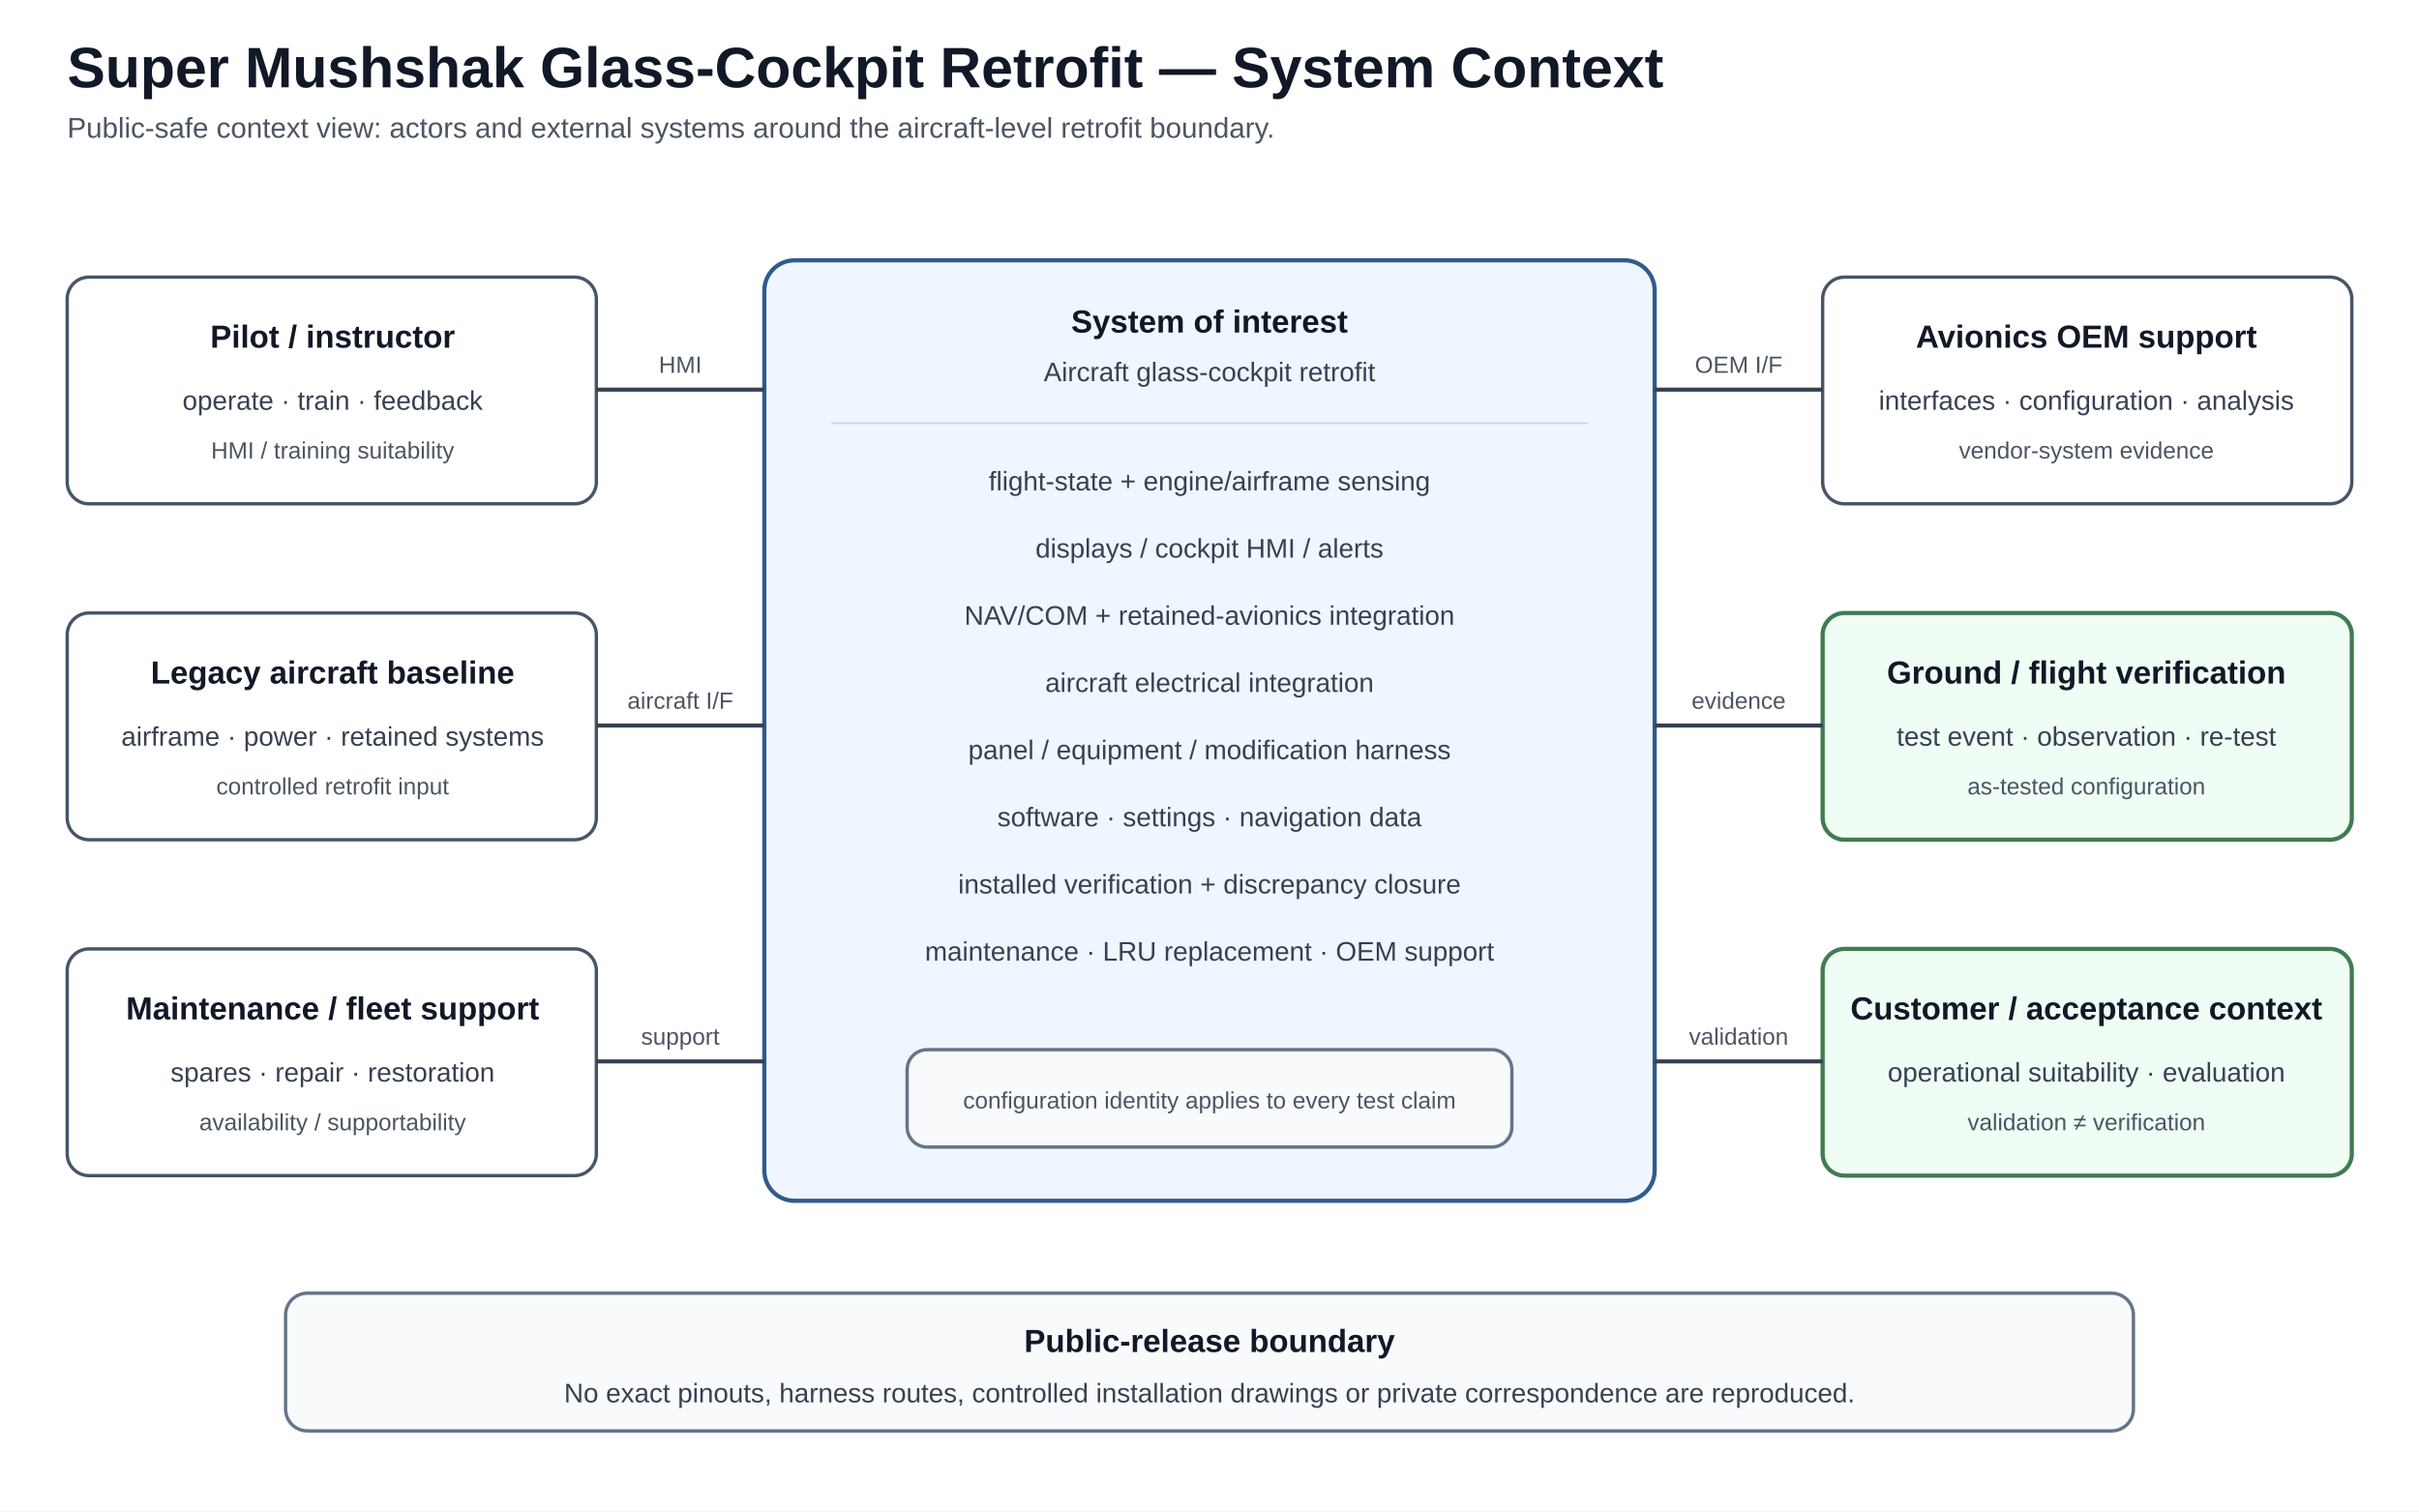
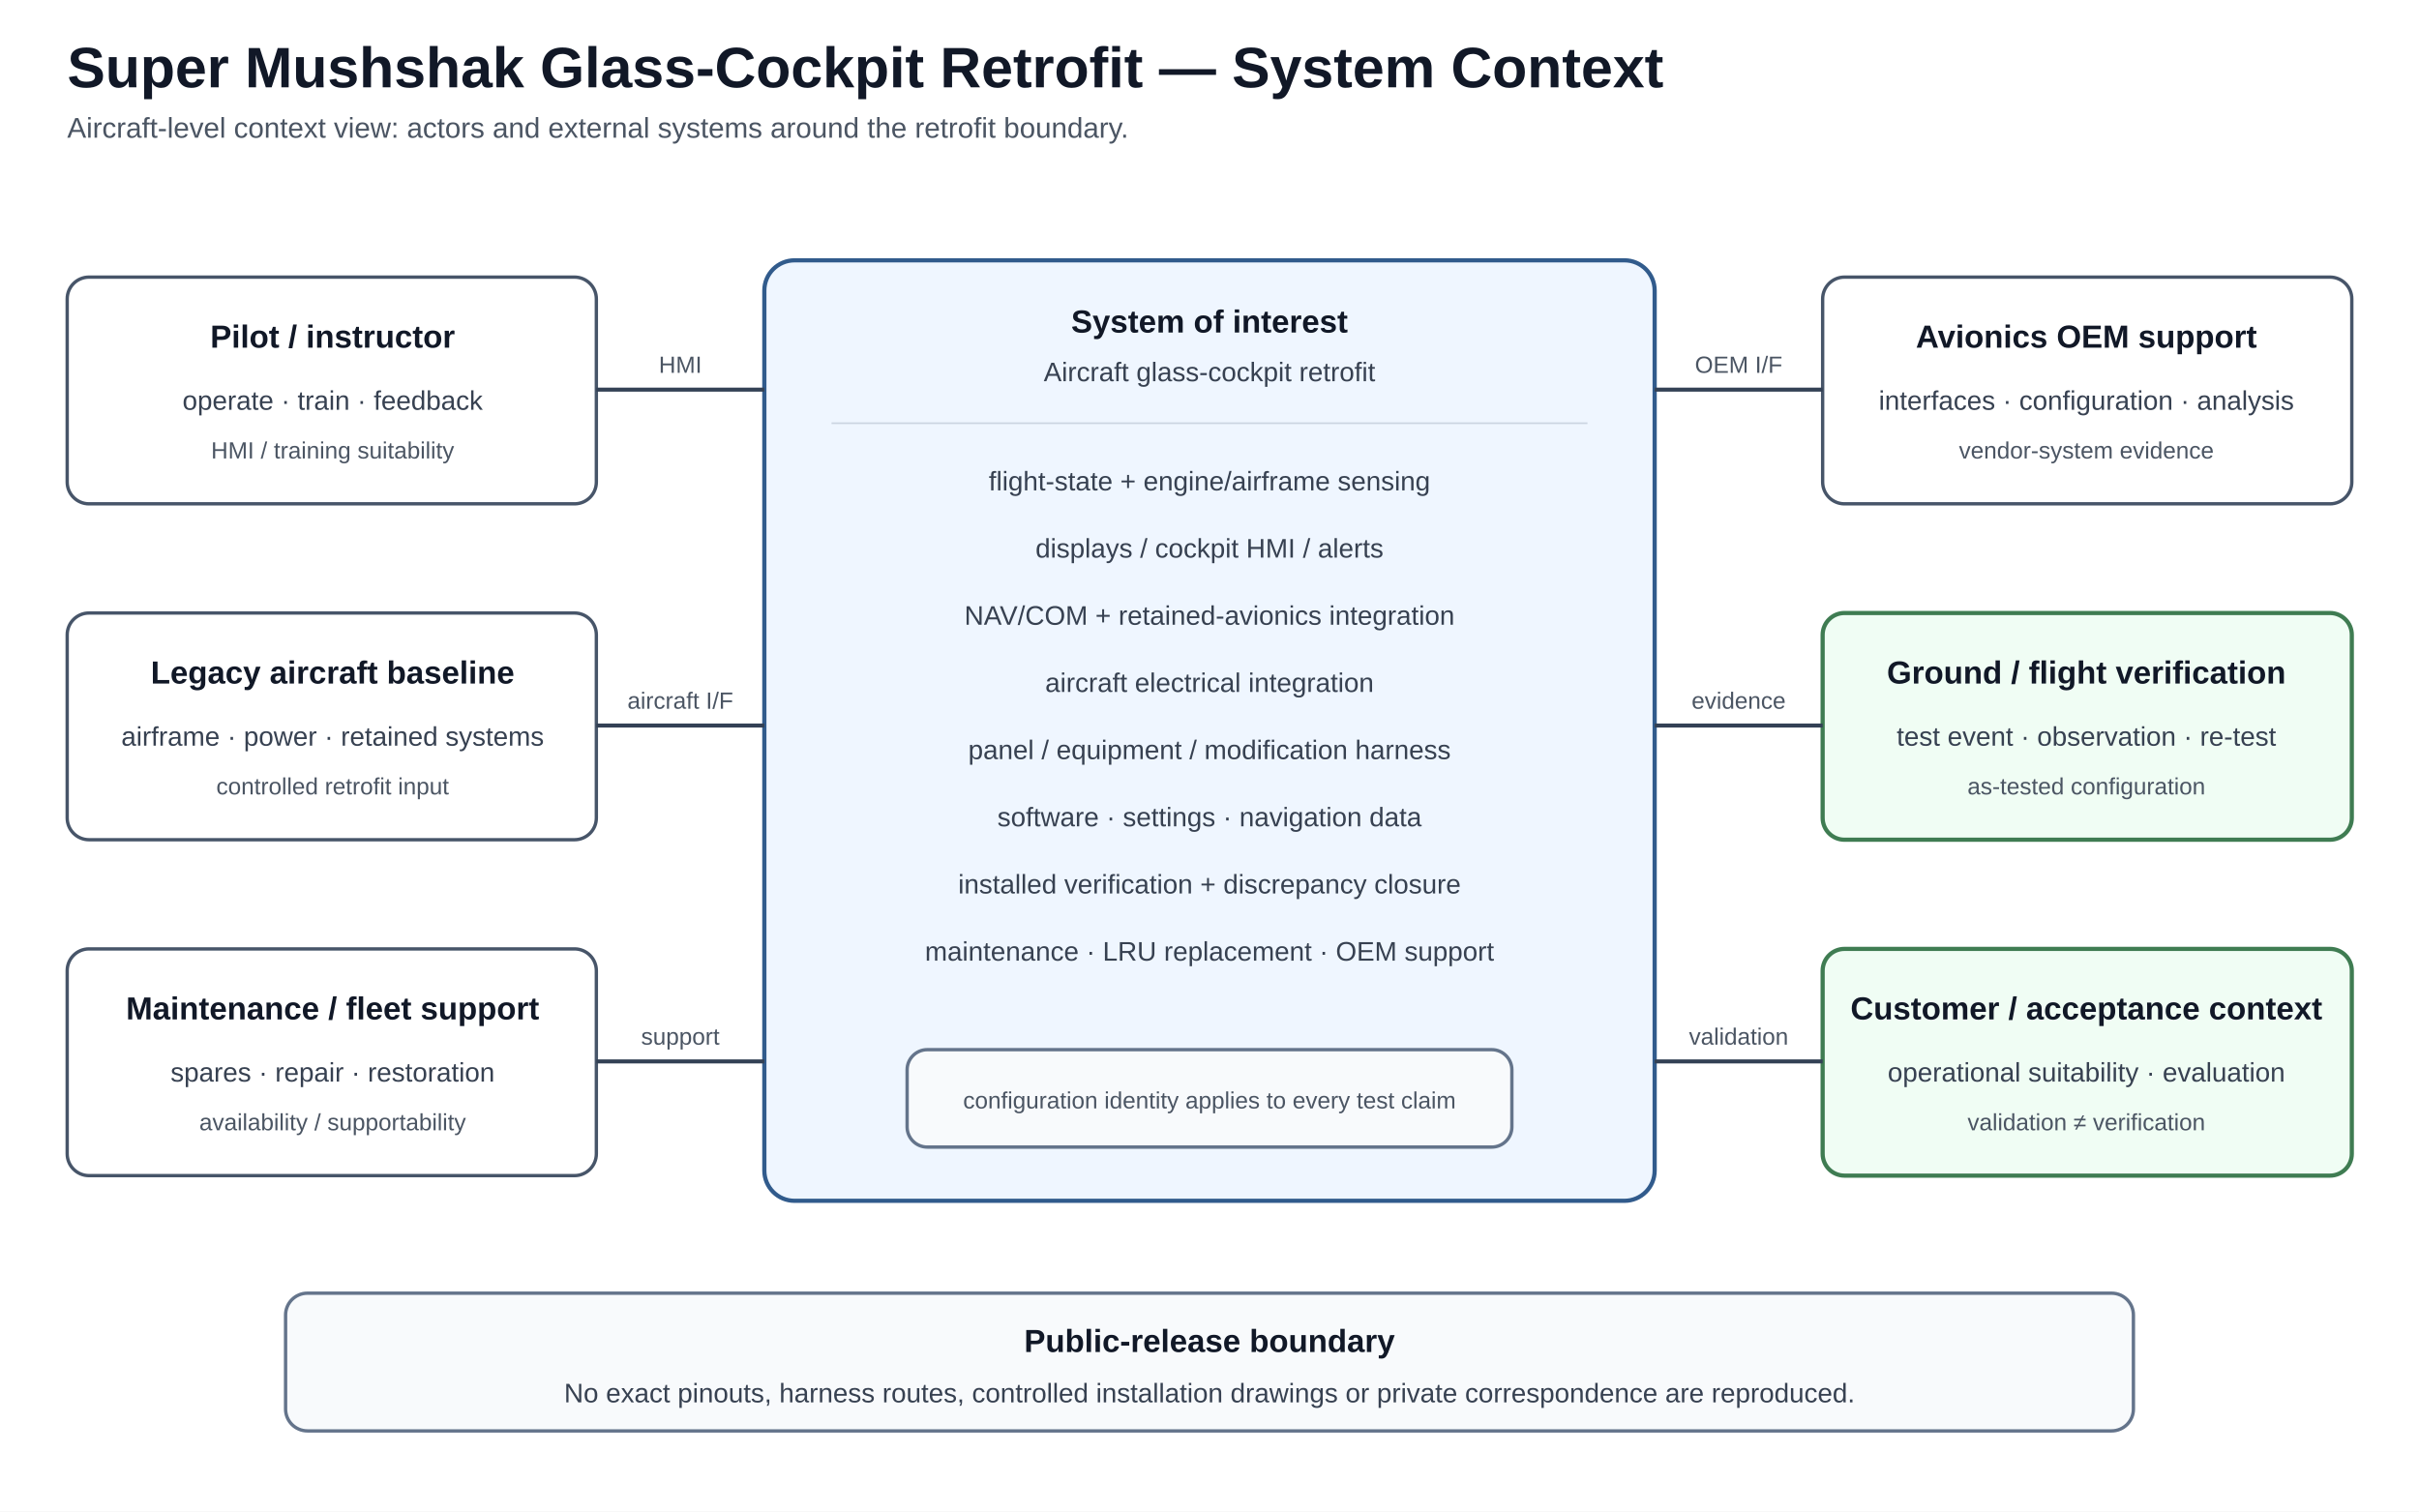
<svg xmlns="http://www.w3.org/2000/svg" width="100%" height="auto" viewBox="0 0 1440 900" preserveAspectRatio="xMidYMid meet">
  <style>.title{font:700 34px Arial,sans-serif;fill:#111827}.sub{font:17px Arial,sans-serif;fill:#4b5563}.h{font:700 19px Arial,sans-serif;fill:#111827}.t{font:16px Arial,sans-serif;fill:#374151}.sm{font:14px Arial,sans-serif;fill:#4b5563}.box{fill:#fff;stroke:#475569;stroke-width:2}.blue{fill:#eff6ff;stroke:#315b8c;stroke-width:2.5}.green{fill:#f0fdf4;stroke:#3f7c52;stroke-width:2.5}.slate{fill:#f8fafc;stroke:#64748b;stroke-width:2}.strong{stroke:#334155;stroke-width:2.4;fill:none}.rule{stroke:#cbd5e1;stroke-width:1}</style>
  <rect width="1440" height="900" fill="white" />
  <text x="40" y="52" class="title">Super Mushshak Glass-Cockpit Retrofit — System Context</text>
-   <text x="40" y="82" class="sub">Public-safe context view: actors and external systems around the aircraft-level retrofit boundary.</text>
+   <text x="40" y="82" class="sub">Aircraft-level context view: actors and external systems around the retrofit boundary.</text>
  <rect x="455" y="155" width="530" height="560" rx="18" class="blue" />
  <text x="720" y="198" text-anchor="middle" class="h">System of interest</text>
  <text x="720" y="227" text-anchor="middle" class="t">Aircraft glass-cockpit retrofit</text>
  <line x1="495" y1="252" x2="945" y2="252" class="rule" />
  <text x="720" y="292" text-anchor="middle" class="t">flight-state + engine/airframe sensing</text>
  <text x="720" y="332" text-anchor="middle" class="t">displays / cockpit HMI / alerts</text>
  <text x="720" y="372" text-anchor="middle" class="t">NAV/COM + retained-avionics integration</text>
  <text x="720" y="412" text-anchor="middle" class="t">aircraft electrical integration</text>
  <text x="720" y="452" text-anchor="middle" class="t">panel / equipment / modification harness</text>
  <text x="720" y="492" text-anchor="middle" class="t">software · settings · navigation data</text>
  <text x="720" y="532" text-anchor="middle" class="t">installed verification + discrepancy closure</text>
  <text x="720" y="572" text-anchor="middle" class="t">maintenance · LRU replacement · OEM support</text>
  <rect x="540" y="625" width="360" height="58" rx="12" class="slate" />
  <text x="720" y="660" text-anchor="middle" class="sm">configuration identity applies to every test claim</text>
  <rect x="40" y="165" width="315" height="135" rx="13" class="box" />
  <text x="198" y="207" text-anchor="middle" class="h">Pilot / instructor</text>
  <text x="198" y="244" text-anchor="middle" class="t">operate · train · feedback</text>
  <text x="198" y="273" text-anchor="middle" class="sm">HMI / training suitability</text>
  <rect x="40" y="365" width="315" height="135" rx="13" class="box" />
  <text x="198" y="407" text-anchor="middle" class="h">Legacy aircraft baseline</text>
  <text x="198" y="444" text-anchor="middle" class="t">airframe · power · retained systems</text>
  <text x="198" y="473" text-anchor="middle" class="sm">controlled retrofit input</text>
  <rect x="40" y="565" width="315" height="135" rx="13" class="box" />
  <text x="198" y="607" text-anchor="middle" class="h">Maintenance / fleet support</text>
  <text x="198" y="644" text-anchor="middle" class="t">spares · repair · restoration</text>
  <text x="198" y="673" text-anchor="middle" class="sm">availability / supportability</text>
  <rect x="1085" y="165" width="315" height="135" rx="13" class="box" />
  <text x="1242" y="207" text-anchor="middle" class="h">Avionics OEM support</text>
  <text x="1242" y="244" text-anchor="middle" class="t">interfaces · configuration · analysis</text>
  <text x="1242" y="273" text-anchor="middle" class="sm">vendor-system evidence</text>
  <rect x="1085" y="365" width="315" height="135" rx="13" class="green" />
  <text x="1242" y="407" text-anchor="middle" class="h">Ground / flight verification</text>
  <text x="1242" y="444" text-anchor="middle" class="t">test event · observation · re-test</text>
  <text x="1242" y="473" text-anchor="middle" class="sm">as-tested configuration</text>
  <rect x="1085" y="565" width="315" height="135" rx="13" class="green" />
  <text x="1242" y="607" text-anchor="middle" class="h">Customer / acceptance context</text>
  <text x="1242" y="644" text-anchor="middle" class="t">operational suitability · evaluation</text>
  <text x="1242" y="673" text-anchor="middle" class="sm">validation ≠ verification</text>
  <path d="M355 232 H455 M355 432 H455 M355 632 H455 M985 232 H1085 M985 432 H1085 M985 632 H1085" class="strong" />
  <text x="405" y="222" text-anchor="middle" class="sm">HMI</text>
  <text x="405" y="422" text-anchor="middle" class="sm">aircraft I/F</text>
  <text x="405" y="622" text-anchor="middle" class="sm">support</text>
  <text x="1035" y="222" text-anchor="middle" class="sm">OEM I/F</text>
  <text x="1035" y="422" text-anchor="middle" class="sm">evidence</text>
  <text x="1035" y="622" text-anchor="middle" class="sm">validation</text>
  <rect x="170" y="770" width="1100" height="82" rx="13" class="slate" />
  <text x="720" y="805" text-anchor="middle" class="h">Public-release boundary</text>
  <text x="720" y="835" text-anchor="middle" class="t">No exact pinouts, harness routes, controlled installation drawings or private correspondence are reproduced.</text>
</svg>
